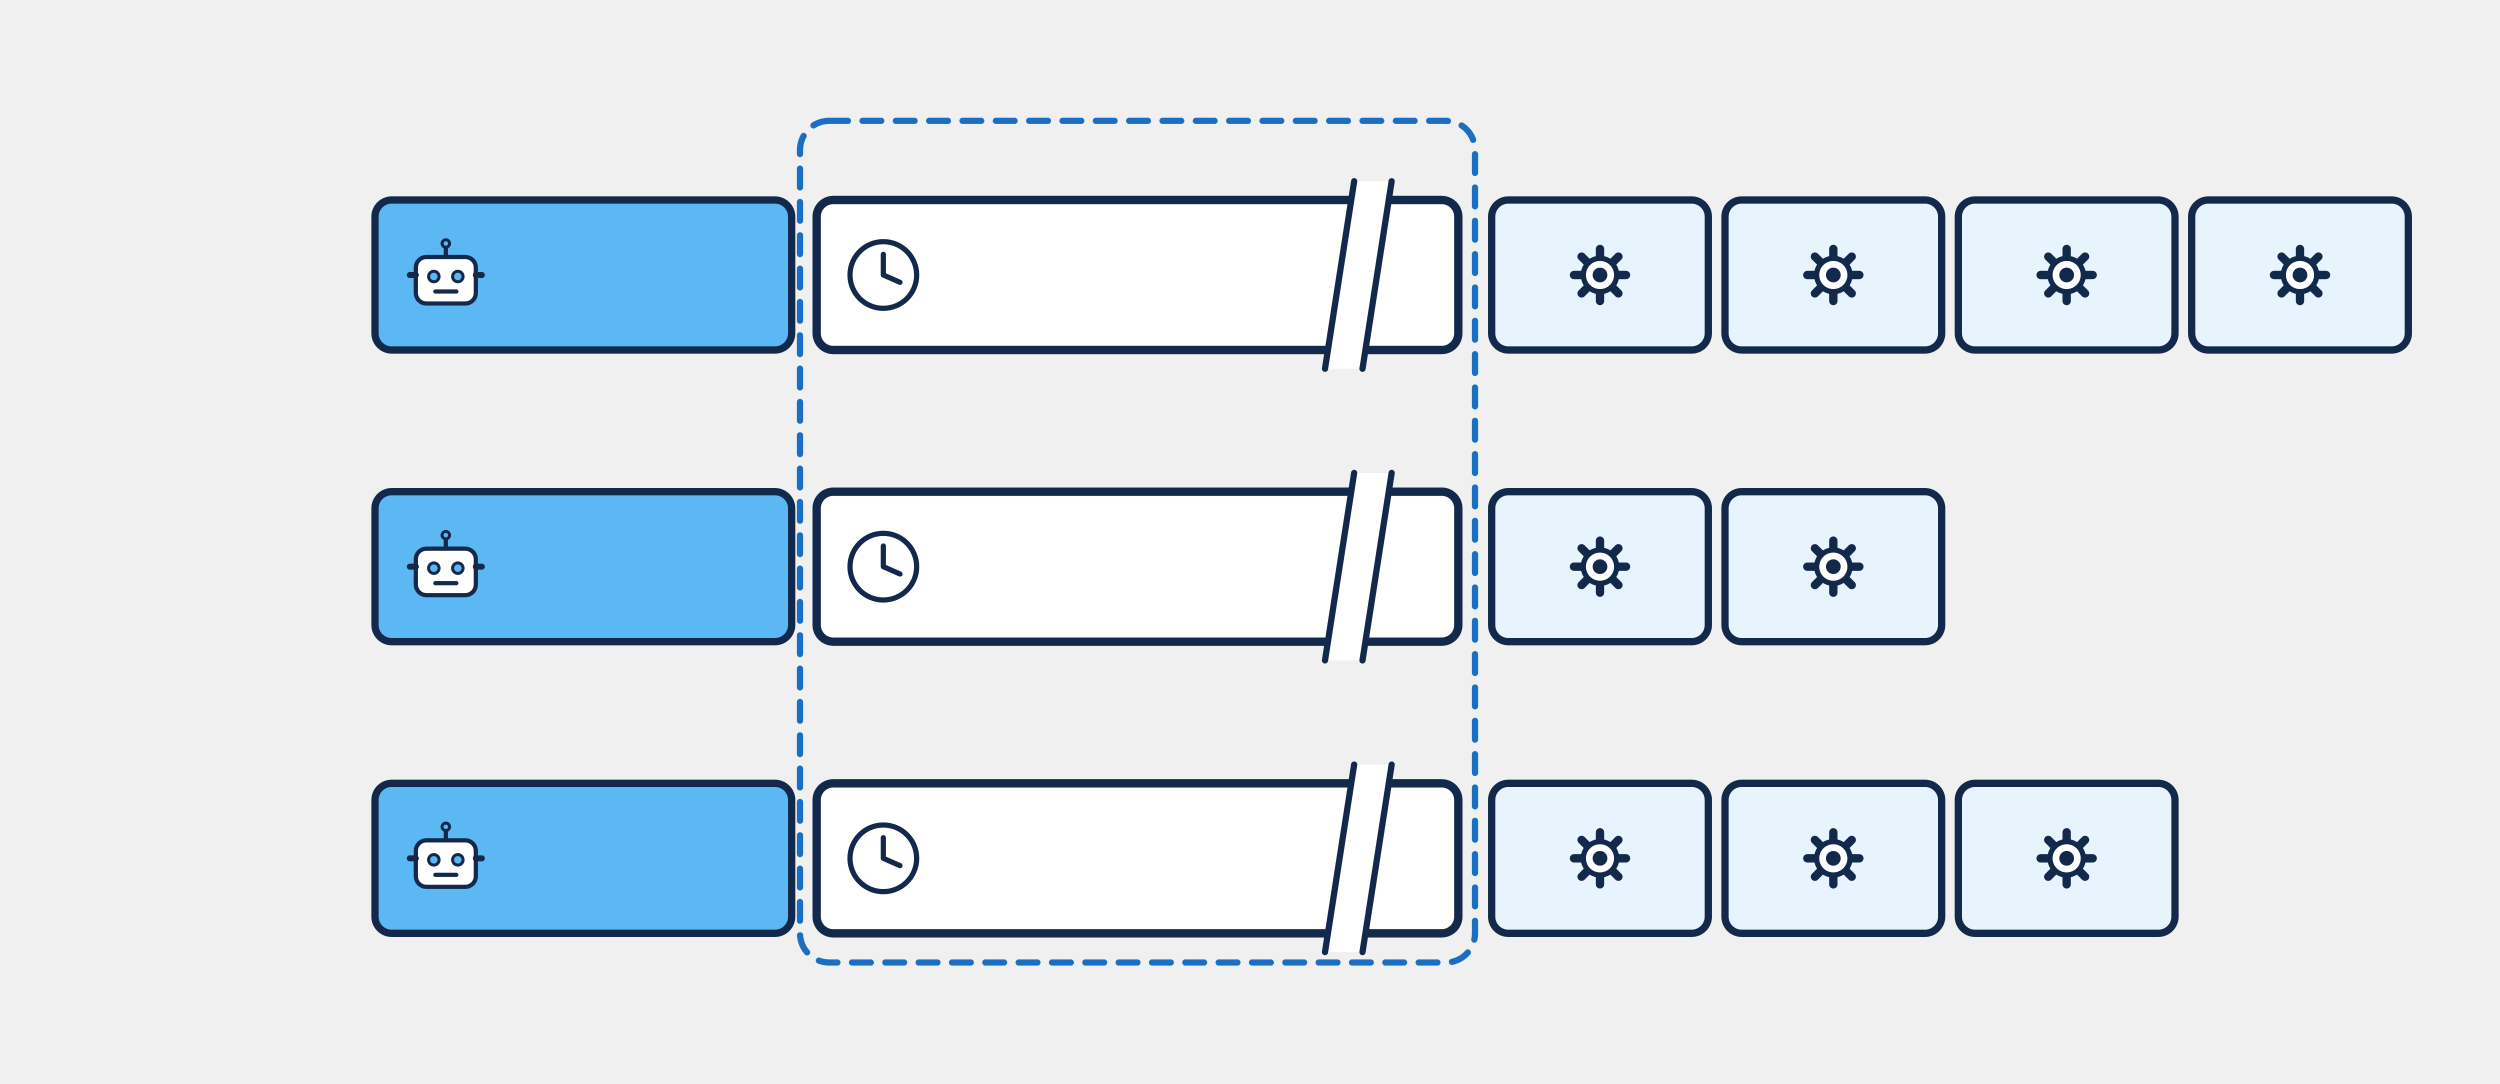
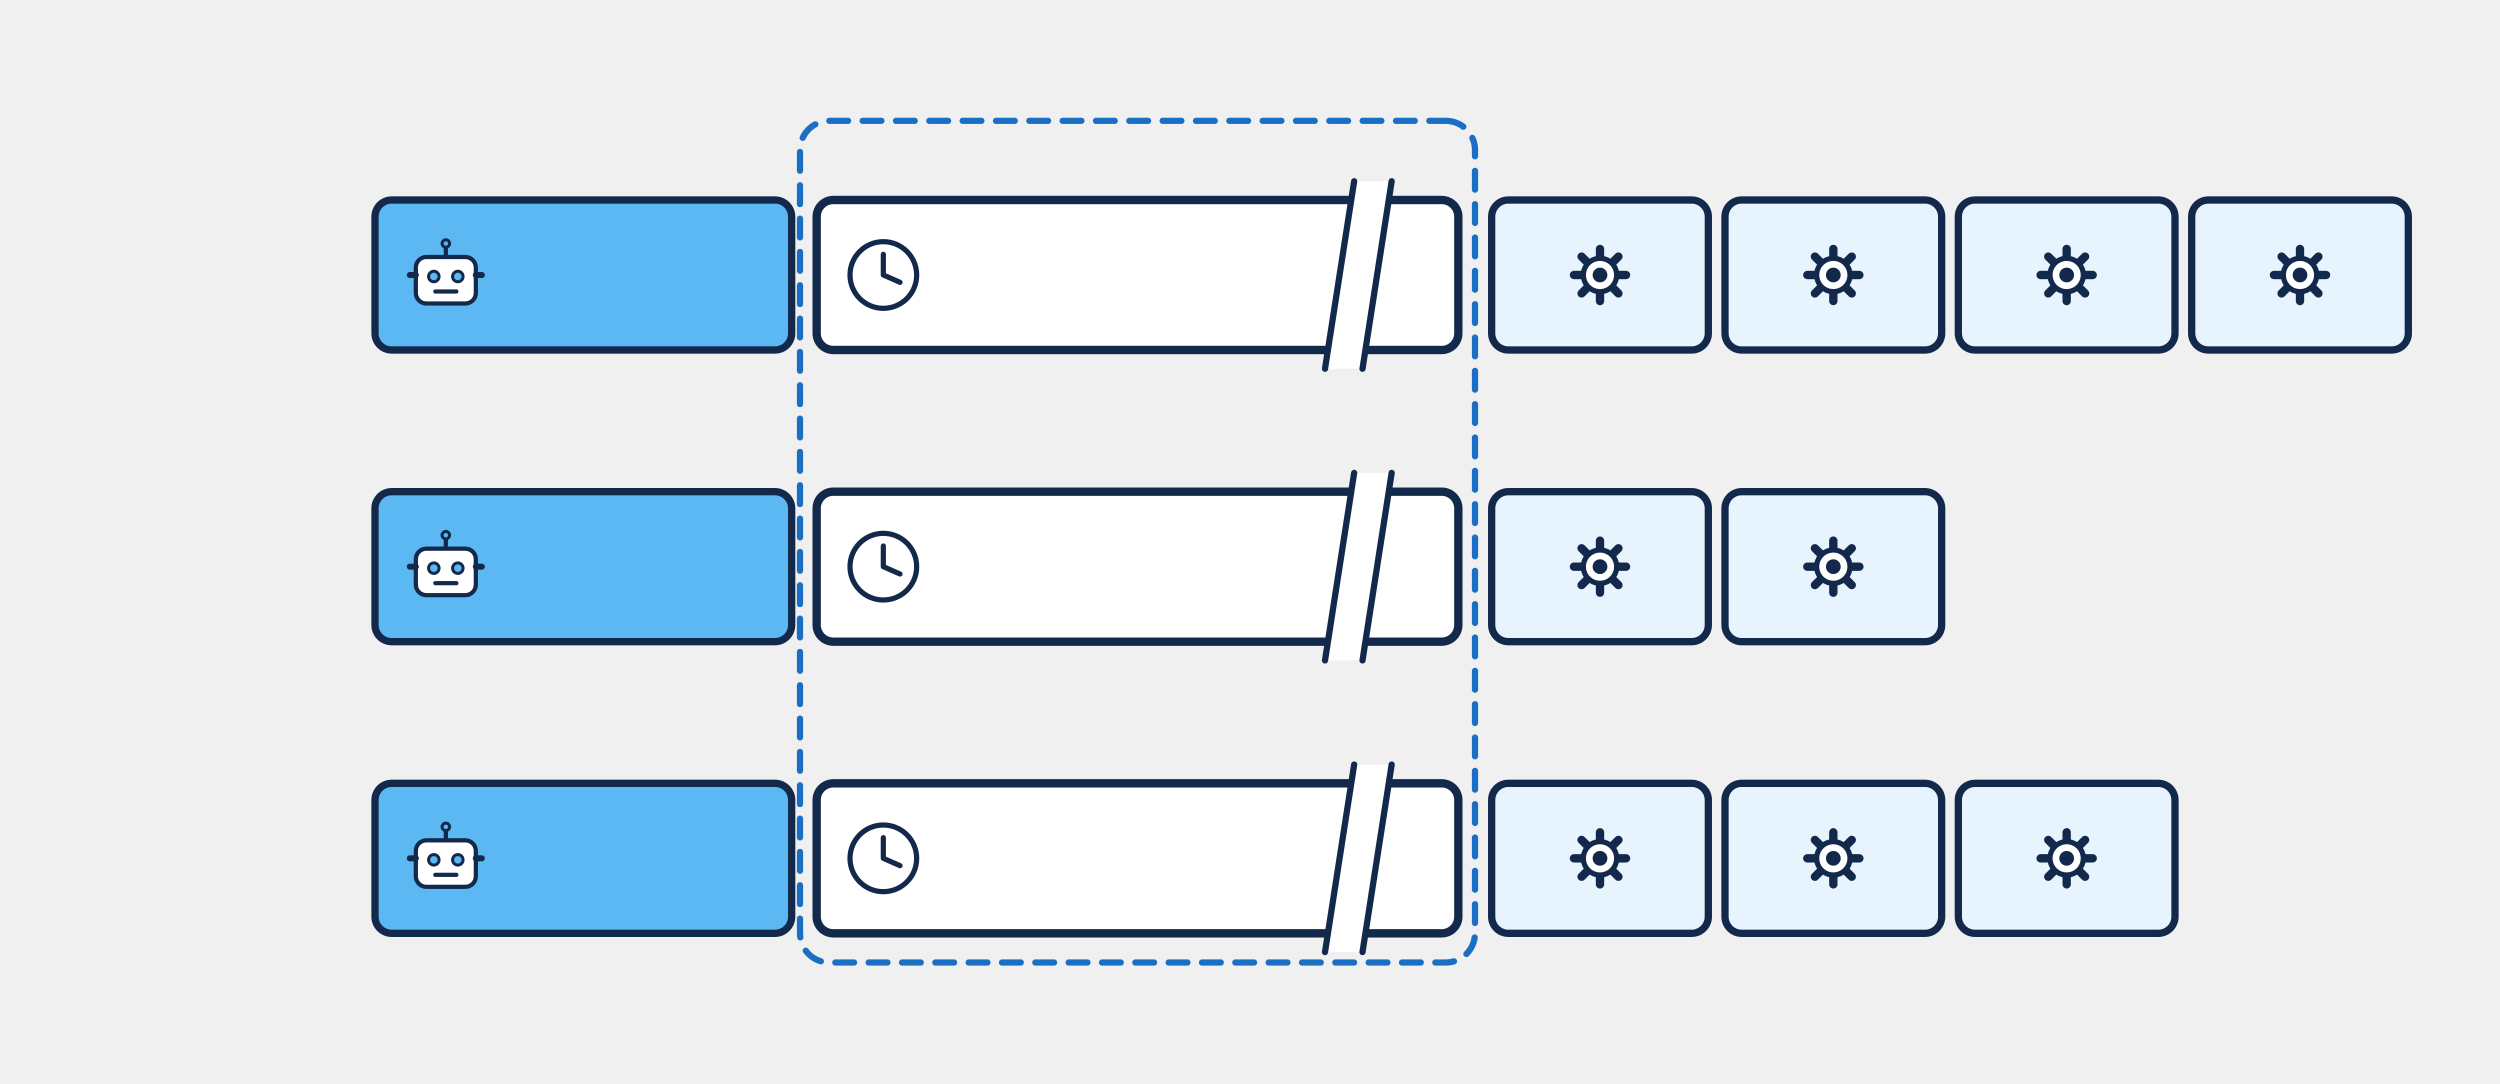
<svg xmlns="http://www.w3.org/2000/svg" viewBox="0 0 1200 520" width="1200" height="520">
-   <rect x="384" y="58" width="324" height="404" rx="14" ry="14" fill="none" stroke="#1A6FC4" stroke-width="3" stroke-dasharray="9 7" stroke-linecap="round" stroke-linejoin="round" />
+   <path d="M 694.000,58.000 L 694.999,58.049 L 695.992,58.159 L 696.976,58.330 L 697.946,58.573 L 698.891,58.899 L 699.814,59.281 L 700.712,59.720 L 701.569,60.234 L 702.386,60.810 M 706.726,66.202 L 707.107,67.126 L 707.431,68.071 L 707.674,69.041 L 707.843,70.026 L 707.952,71.019 L 708.000,72.018 L 708.000,73.018 L 708.000,74.018 L 708.000,75.018 M 708.000,82.018 L 708.000,83.018 L 708.000,84.018 L 708.000,85.018 L 708.000,86.018 L 708.000,87.018 L 708.000,88.018 L 708.000,89.018 L 708.000,90.018 L 708.000,91.018 M 708.000,98.018 L 708.000,99.018 L 708.000,100.018 L 708.000,101.018 L 708.000,102.018 L 708.000,103.018 L 708.000,104.018 L 708.000,105.018 L 708.000,106.018 L 708.000,107.018 M 708.000,114.018 L 708.000,115.018 L 708.000,116.018 L 708.000,117.018 L 708.000,118.018 L 708.000,119.018 L 708.000,120.018 L 708.000,121.018 L 708.000,122.018 L 708.000,123.018 M 708.000,130.018 L 708.000,131.018 L 708.000,132.018 L 708.000,133.018 L 708.000,134.018 L 708.000,135.018 L 708.000,136.018 L 708.000,137.018 L 708.000,138.018 L 708.000,139.018 M 708.000,146.018 L 708.000,147.018 L 708.000,148.018 L 708.000,149.018 L 708.000,150.018 L 708.000,151.018 L 708.000,152.018 L 708.000,153.018 L 708.000,154.018 L 708.000,155.018 M 708.000,162.018 L 708.000,163.018 L 708.000,164.018 L 708.000,165.018 L 708.000,166.018 L 708.000,167.018 L 708.000,168.018 L 708.000,169.018 L 708.000,170.018 L 708.000,171.018 M 708.000,178.018 L 708.000,179.018 L 708.000,180.018 L 708.000,181.018 L 708.000,182.018 L 708.000,183.018 L 708.000,184.018 L 708.000,185.018 L 708.000,186.018 L 708.000,187.018 M 708.000,194.018 L 708.000,195.018 L 708.000,196.018 L 708.000,197.018 L 708.000,198.018 L 708.000,199.018 L 708.000,200.018 L 708.000,201.018 L 708.000,202.018 L 708.000,203.018 M 708.000,210.018 L 708.000,211.018 L 708.000,212.018 L 708.000,213.018 L 708.000,214.018 L 708.000,215.018 L 708.000,216.018 L 708.000,217.018 L 708.000,218.018 L 708.000,219.018 M 708.000,226.018 L 708.000,227.018 L 708.000,228.018 L 708.000,229.018 L 708.000,230.018 L 708.000,231.018 L 708.000,232.018 L 708.000,233.018 L 708.000,234.018 L 708.000,235.018 M 708.000,242.018 L 708.000,243.018 L 708.000,244.018 L 708.000,245.018 L 708.000,246.018 L 708.000,247.018 L 708.000,248.018 L 708.000,249.018 L 708.000,250.018 L 708.000,251.018 M 708.000,258.018 L 708.000,259.018 L 708.000,260.018 L 708.000,261.018 L 708.000,262.018 L 708.000,263.018 L 708.000,264.018 L 708.000,265.018 L 708.000,266.018 L 708.000,267.018 M 708.000,274.018 L 708.000,275.018 L 708.000,276.018 L 708.000,277.018 L 708.000,278.018 L 708.000,279.018 L 708.000,280.018 L 708.000,281.018 L 708.000,282.018 L 708.000,283.018 M 708.000,290.018 L 708.000,291.018 L 708.000,292.018 L 708.000,293.018 L 708.000,294.018 L 708.000,295.018 L 708.000,296.018 L 708.000,297.018 L 708.000,298.018 L 708.000,299.018 M 708.000,306.018 L 708.000,307.018 L 708.000,308.018 L 708.000,309.018 L 708.000,310.018 L 708.000,311.018 L 708.000,312.018 L 708.000,313.018 L 708.000,314.018 L 708.000,315.018 M 708.000,322.018 L 708.000,323.018 L 708.000,324.018 L 708.000,325.018 L 708.000,326.018 L 708.000,327.018 L 708.000,328.018 L 708.000,329.018 L 708.000,330.018 L 708.000,331.018 M 708.000,338.018 L 708.000,339.018 L 708.000,340.018 L 708.000,341.018 L 708.000,342.018 L 708.000,343.018 L 708.000,344.018 L 708.000,345.018 L 708.000,346.018 L 708.000,347.018 M 708.000,354.018 L 708.000,355.018 L 708.000,356.018 L 708.000,357.018 L 708.000,358.018 L 708.000,359.018 L 708.000,360.018 L 708.000,361.018 L 708.000,362.018 L 708.000,363.018 M 708.000,370.018 L 708.000,371.018 L 708.000,372.018 L 708.000,373.018 L 708.000,374.018 L 708.000,375.018 L 708.000,376.018 L 708.000,377.018 L 708.000,378.018 L 708.000,379.018 M 708.000,386.018 L 708.000,387.018 L 708.000,388.018 L 708.000,389.018 L 708.000,390.018 L 708.000,391.018 L 708.000,392.018 L 708.000,393.018 L 708.000,394.018 L 708.000,395.018 M 708.000,402.018 L 708.000,403.018 L 708.000,404.018 L 708.000,405.018 L 708.000,406.018 L 708.000,407.018 L 708.000,408.018 L 708.000,409.018 L 708.000,410.018 L 708.000,411.018 M 708.000,418.018 L 708.000,419.018 L 708.000,420.018 L 708.000,421.018 L 708.000,422.018 L 708.000,423.018 L 708.000,424.018 L 708.000,425.018 L 708.000,426.018 L 708.000,427.018 M 708.000,434.018 L 708.000,435.018 L 708.000,436.018 L 708.000,437.018 L 708.000,438.018 L 708.000,439.018 L 708.000,440.018 L 708.000,441.018 L 708.000,442.018 L 708.000,443.018 M 707.838,450.009 L 707.665,450.993 L 707.422,451.963 L 707.095,452.908 L 706.711,453.830 L 706.271,454.727 L 705.757,455.584 L 705.179,456.400 L 704.553,457.178 L 703.880,457.917 M 697.912,461.435 L 696.942,461.678 L 695.957,461.846 L 694.963,461.953 L 693.965,462.000 L 692.965,462.000 L 691.965,462.000 L 690.965,462.000 L 689.965,462.000 L 688.965,462.000 M 681.965,462.000 L 680.965,462.000 L 679.965,462.000 L 678.965,462.000 L 677.965,462.000 L 676.965,462.000 L 675.965,462.000 L 674.965,462.000 L 673.965,462.000 L 672.965,462.000 M 665.965,462.000 L 664.965,462.000 L 663.965,462.000 L 662.965,462.000 L 661.965,462.000 L 660.965,462.000 L 659.965,462.000 L 658.965,462.000 L 657.965,462.000 L 656.965,462.000 M 649.965,462.000 L 648.965,462.000 L 647.965,462.000 L 646.965,462.000 L 645.965,462.000 L 644.965,462.000 L 643.965,462.000 L 642.965,462.000 L 641.965,462.000 L 640.965,462.000 M 633.965,462.000 L 632.965,462.000 L 631.965,462.000 L 630.965,462.000 L 629.965,462.000 L 628.965,462.000 L 627.965,462.000 L 626.965,462.000 L 625.965,462.000 L 624.965,462.000 M 617.965,462.000 L 616.965,462.000 L 615.965,462.000 L 614.965,462.000 L 613.965,462.000 L 612.965,462.000 L 611.965,462.000 L 610.965,462.000 L 609.965,462.000 L 608.965,462.000 M 601.965,462.000 L 600.965,462.000 L 599.965,462.000 L 598.965,462.000 L 597.965,462.000 L 596.965,462.000 L 595.965,462.000 L 594.965,462.000 L 593.965,462.000 L 592.965,462.000 M 585.965,462.000 L 584.965,462.000 L 583.965,462.000 L 582.965,462.000 L 581.965,462.000 L 580.965,462.000 L 579.965,462.000 L 578.965,462.000 L 577.965,462.000 L 576.965,462.000 M 569.965,462.000 L 568.965,462.000 L 567.965,462.000 L 566.965,462.000 L 565.965,462.000 L 564.965,462.000 L 563.965,462.000 L 562.965,462.000 L 561.965,462.000 L 560.965,462.000 M 553.965,462.000 L 552.965,462.000 L 551.965,462.000 L 550.965,462.000 L 549.965,462.000 L 548.965,462.000 L 547.965,462.000 L 546.965,462.000 L 545.965,462.000 L 544.965,462.000 M 537.965,462.000 L 536.965,462.000 L 535.965,462.000 L 534.965,462.000 L 533.965,462.000 L 532.965,462.000 L 531.965,462.000 L 530.965,462.000 L 529.965,462.000 L 528.965,462.000 M 521.965,462.000 L 520.965,462.000 L 519.965,462.000 L 518.965,462.000 L 517.965,462.000 L 516.965,462.000 L 515.965,462.000 L 514.965,462.000 L 513.965,462.000 L 512.965,462.000 M 505.965,462.000 L 504.965,462.000 L 503.965,462.000 L 502.965,462.000 L 501.965,462.000 L 500.965,462.000 L 499.965,462.000 L 498.965,462.000 L 497.965,462.000 L 496.965,462.000 M 489.965,462.000 L 488.965,462.000 L 487.965,462.000 L 486.965,462.000 L 485.965,462.000 L 484.965,462.000 L 483.965,462.000 L 482.965,462.000 L 481.965,462.000 L 480.965,462.000 M 473.965,462.000 L 472.965,462.000 L 471.965,462.000 L 470.965,462.000 L 469.965,462.000 L 468.965,462.000 L 467.965,462.000 L 466.965,462.000 L 465.965,462.000 L 464.965,462.000 M 457.965,462.000 L 456.965,462.000 L 455.965,462.000 L 454.965,462.000 L 453.965,462.000 L 452.965,462.000 L 451.965,462.000 L 450.965,462.000 L 449.965,462.000 L 448.965,462.000 M 441.965,462.000 L 440.965,462.000 L 439.965,462.000 L 438.965,462.000 L 437.965,462.000 L 436.965,462.000 L 435.965,462.000 L 434.965,462.000 L 433.965,462.000 L 432.965,462.000 M 425.965,462.000 L 424.965,462.000 L 423.965,462.000 L 422.965,462.000 L 421.965,462.000 L 420.965,462.000 L 419.965,462.000 L 418.965,462.000 L 417.965,462.000 L 416.965,462.000 M 409.965,462.000 L 408.965,462.000 L 407.965,462.000 L 406.965,462.000 L 405.965,462.000 L 404.965,462.000 L 403.965,462.000 L 402.965,462.000 L 401.965,462.000 L 400.965,462.000 M 394.020,461.418 L 393.076,461.089 L 392.154,460.704 L 391.258,460.262 L 390.400,459.748 L 389.586,459.169 L 388.809,458.541 L 388.071,457.867 L 387.399,457.126 L 386.779,456.343 M 384.151,449.939 L 384.046,448.946 L 384.000,447.947 L 384.000,446.947 L 384.000,445.947 L 384.000,444.947 L 384.000,443.947 L 384.000,442.947 L 384.000,441.947 L 384.000,440.947 M 384.000,433.947 L 384.000,432.947 L 384.000,431.947 L 384.000,430.947 L 384.000,429.947 L 384.000,428.947 L 384.000,427.947 L 384.000,426.947 L 384.000,425.947 L 384.000,424.947 M 384.000,417.947 L 384.000,416.947 L 384.000,415.947 L 384.000,414.947 L 384.000,413.947 L 384.000,412.947 L 384.000,411.947 L 384.000,410.947 L 384.000,409.947 L 384.000,408.947 M 384.000,401.947 L 384.000,400.947 L 384.000,399.947 L 384.000,398.947 L 384.000,397.947 L 384.000,396.947 L 384.000,395.947 L 384.000,394.947 L 384.000,393.947 L 384.000,392.947 M 384.000,385.947 L 384.000,384.947 L 384.000,383.947 L 384.000,382.947 L 384.000,381.947 L 384.000,380.947 L 384.000,379.947 L 384.000,378.947 L 384.000,377.947 L 384.000,376.947 M 384.000,369.947 L 384.000,368.947 L 384.000,367.947 L 384.000,366.947 L 384.000,365.947 L 384.000,364.947 L 384.000,363.947 L 384.000,362.947 L 384.000,361.947 L 384.000,360.947 M 384.000,353.947 L 384.000,352.947 L 384.000,351.947 L 384.000,350.947 L 384.000,349.947 L 384.000,348.947 L 384.000,347.947 L 384.000,346.947 L 384.000,345.947 L 384.000,344.947 M 384.000,337.947 L 384.000,336.947 L 384.000,335.947 L 384.000,334.947 L 384.000,333.947 L 384.000,332.947 L 384.000,331.947 L 384.000,330.947 L 384.000,329.947 L 384.000,328.947 M 384.000,321.947 L 384.000,320.947 L 384.000,319.947 L 384.000,318.947 L 384.000,317.947 L 384.000,316.947 L 384.000,315.947 L 384.000,314.947 L 384.000,313.947 L 384.000,312.947 M 384.000,305.947 L 384.000,304.947 L 384.000,303.947 L 384.000,302.947 L 384.000,301.947 L 384.000,300.947 L 384.000,299.947 L 384.000,298.947 L 384.000,297.947 L 384.000,296.947 M 384.000,289.947 L 384.000,288.947 L 384.000,287.947 L 384.000,286.947 L 384.000,285.947 L 384.000,284.947 L 384.000,283.947 L 384.000,282.947 L 384.000,281.947 L 384.000,280.947 M 384.000,273.947 L 384.000,272.947 L 384.000,271.947 L 384.000,270.947 L 384.000,269.947 L 384.000,268.947 L 384.000,267.947 L 384.000,266.947 L 384.000,265.947 L 384.000,264.947 M 384.000,257.947 L 384.000,256.947 L 384.000,255.947 L 384.000,254.947 L 384.000,253.947 L 384.000,252.947 L 384.000,251.947 L 384.000,250.947 L 384.000,249.947 L 384.000,248.947 M 384.000,241.947 L 384.000,240.947 L 384.000,239.947 L 384.000,238.947 L 384.000,237.947 L 384.000,236.947 L 384.000,235.947 L 384.000,234.947 L 384.000,233.947 L 384.000,232.947 M 384.000,225.947 L 384.000,224.947 L 384.000,223.947 L 384.000,222.947 L 384.000,221.947 L 384.000,220.947 L 384.000,219.947 L 384.000,218.947 L 384.000,217.947 L 384.000,216.947 M 384.000,209.947 L 384.000,208.947 L 384.000,207.947 L 384.000,206.947 L 384.000,205.947 L 384.000,204.947 L 384.000,203.947 L 384.000,202.947 L 384.000,201.947 L 384.000,200.947 M 384.000,193.947 L 384.000,192.947 L 384.000,191.947 L 384.000,190.947 L 384.000,189.947 L 384.000,188.947 L 384.000,187.947 L 384.000,186.947 L 384.000,185.947 L 384.000,184.947 M 384.000,177.947 L 384.000,176.947 L 384.000,175.947 L 384.000,174.947 L 384.000,173.947 L 384.000,172.947 L 384.000,171.947 L 384.000,170.947 L 384.000,169.947 L 384.000,168.947 M 384.000,161.947 L 384.000,160.947 L 384.000,159.947 L 384.000,158.947 L 384.000,157.947 L 384.000,156.947 L 384.000,155.947 L 384.000,154.947 L 384.000,153.947 L 384.000,152.947 M 384.000,145.947 L 384.000,144.947 L 384.000,143.947 L 384.000,142.947 L 384.000,141.947 L 384.000,140.947 L 384.000,139.947 L 384.000,138.947 L 384.000,137.947 L 384.000,136.947 M 384.000,129.947 L 384.000,128.947 L 384.000,127.947 L 384.000,126.947 L 384.000,125.947 L 384.000,124.947 L 384.000,123.947 L 384.000,122.947 L 384.000,121.947 L 384.000,120.947 M 384.000,113.947 L 384.000,112.947 L 384.000,111.947 L 384.000,110.947 L 384.000,109.947 L 384.000,108.947 L 384.000,107.947 L 384.000,106.947 L 384.000,105.947 L 384.000,104.947 M 384.000,97.947 L 384.000,96.947 L 384.000,95.947 L 384.000,94.947 L 384.000,93.947 L 384.000,92.947 L 384.000,91.947 L 384.000,90.947 L 384.000,89.947 L 384.000,88.947 M 384.000,81.947 L 384.000,80.947 L 384.000,79.947 L 384.000,78.947 L 384.000,77.947 L 384.000,76.947 L 384.000,75.947 L 384.000,74.947 L 384.000,73.947 L 384.000,72.947 M 385.304,66.138 L 385.747,65.243 L 386.262,64.385 L 386.842,63.572 L 387.471,62.796 L 388.146,62.059 L 388.887,61.387 L 389.671,60.768 L 390.491,60.198 L 391.349,59.684 M 398.071,58.000 L 399.071,58.000 L 400.071,58.000 L 401.071,58.000 L 402.071,58.000 L 403.071,58.000 L 404.071,58.000 L 405.071,58.000 L 406.071,58.000 L 407.071,58.000 M 414.071,58.000 L 415.071,58.000 L 416.071,58.000 L 417.071,58.000 L 418.071,58.000 L 419.071,58.000 L 420.071,58.000 L 421.071,58.000 L 422.071,58.000 L 423.071,58.000 M 430.071,58.000 L 431.071,58.000 L 432.071,58.000 L 433.071,58.000 L 434.071,58.000 L 435.071,58.000 L 436.071,58.000 L 437.071,58.000 L 438.071,58.000 L 439.071,58.000 M 446.071,58.000 L 447.071,58.000 L 448.071,58.000 L 449.071,58.000 L 450.071,58.000 L 451.071,58.000 L 452.071,58.000 L 453.071,58.000 L 454.071,58.000 L 455.071,58.000 M 462.071,58.000 L 463.071,58.000 L 464.071,58.000 L 465.071,58.000 L 466.071,58.000 L 467.071,58.000 L 468.071,58.000 L 469.071,58.000 L 470.071,58.000 L 471.071,58.000 M 478.071,58.000 L 479.071,58.000 L 480.071,58.000 L 481.071,58.000 L 482.071,58.000 L 483.071,58.000 L 484.071,58.000 L 485.071,58.000 L 486.071,58.000 L 487.071,58.000 M 494.071,58.000 L 495.071,58.000 L 496.071,58.000 L 497.071,58.000 L 498.071,58.000 L 499.071,58.000 L 500.071,58.000 L 501.071,58.000 L 502.071,58.000 L 503.071,58.000 M 510.071,58.000 L 511.071,58.000 L 512.071,58.000 L 513.071,58.000 L 514.071,58.000 L 515.071,58.000 L 516.071,58.000 L 517.071,58.000 L 518.071,58.000 L 519.071,58.000 M 526.071,58.000 L 527.071,58.000 L 528.071,58.000 L 529.071,58.000 L 530.071,58.000 L 531.071,58.000 L 532.071,58.000 L 533.071,58.000 L 534.071,58.000 L 535.071,58.000 M 542.071,58.000 L 543.071,58.000 L 544.071,58.000 L 545.071,58.000 L 546.071,58.000 L 547.071,58.000 L 548.071,58.000 L 549.071,58.000 L 550.071,58.000 L 551.071,58.000 M 558.071,58.000 L 559.071,58.000 L 560.071,58.000 L 561.071,58.000 L 562.071,58.000 L 563.071,58.000 L 564.071,58.000 L 565.071,58.000 L 566.071,58.000 L 567.071,58.000 M 574.071,58.000 L 575.071,58.000 L 576.071,58.000 L 577.071,58.000 L 578.071,58.000 L 579.071,58.000 L 580.071,58.000 L 581.071,58.000 L 582.071,58.000 L 583.071,58.000 M 590.071,58.000 L 591.071,58.000 L 592.071,58.000 L 593.071,58.000 L 594.071,58.000 L 595.071,58.000 L 596.071,58.000 L 597.071,58.000 L 598.071,58.000 L 599.071,58.000 M 606.071,58.000 L 607.071,58.000 L 608.071,58.000 L 609.071,58.000 L 610.071,58.000 L 611.071,58.000 L 612.071,58.000 L 613.071,58.000 L 614.071,58.000 L 615.071,58.000 M 622.071,58.000 L 623.071,58.000 L 624.071,58.000 L 625.071,58.000 L 626.071,58.000 L 627.071,58.000 L 628.071,58.000 L 629.071,58.000 L 630.071,58.000 L 631.071,58.000 M 638.071,58.000 L 639.071,58.000 L 640.071,58.000 L 641.071,58.000 L 642.071,58.000 L 643.071,58.000 L 644.071,58.000 L 645.071,58.000 L 646.071,58.000 L 647.071,58.000 M 654.071,58.000 L 655.071,58.000 L 656.071,58.000 L 657.071,58.000 L 658.071,58.000 L 659.071,58.000 L 660.071,58.000 L 661.071,58.000 L 662.071,58.000 L 663.071,58.000 M 670.071,58.000 L 671.071,58.000 L 672.071,58.000 L 673.071,58.000 L 674.071,58.000 L 675.071,58.000 L 676.071,58.000 L 677.071,58.000 L 678.071,58.000 L 679.071,58.000 M 686.071,58.000 L 687.062,58.000 L 688.053,58.000 L 689.044,58.000 L 690.035,58.000 L 691.027,58.000 L 692.018,58.000 L 693.009,58.000 L 694.000,58.000" fill="none" stroke="#1A6FC4" stroke-width="3" stroke-linecap="round" stroke-linejoin="round" />
  <rect x="180" y="96.0" width="200" height="72" rx="8" ry="8" fill="#5CB8F2" stroke="#13294B" stroke-width="3.5" stroke-linecap="round" stroke-linejoin="round" />
  <g transform="translate(214 132) scale(0.36)">
    <line x1="0" y1="-38" x2="0" y2="-24" stroke="#13294B" stroke-width="5.65" fill="none" stroke-linecap="round" stroke-linejoin="round" />
    <circle cx="0" cy="-42" r="5" fill="#5CB8F2" stroke="#13294B" stroke-width="4.04" stroke-linecap="round" stroke-linejoin="round" />
    <rect x="-40" y="-24" width="80" height="62" rx="14" ry="14" fill="#FFFFFF" stroke="#13294B" stroke-width="5.65" stroke-linecap="round" stroke-linejoin="round" />
    <circle cx="-16" cy="2" r="7" fill="#5CB8F2" stroke="#13294B" stroke-width="4.04" stroke-linecap="round" stroke-linejoin="round" />
    <circle cx="16" cy="2" r="7" fill="#5CB8F2" stroke="#13294B" stroke-width="4.04" stroke-linecap="round" stroke-linejoin="round" />
    <line x1="-14" y1="22" x2="14" y2="22" stroke="#13294B" stroke-width="5.65" fill="none" stroke-linecap="round" stroke-linejoin="round" />
    <line x1="-48" y1="0" x2="-40" y2="0" stroke="#13294B" stroke-width="8.07" fill="none" stroke-linecap="round" stroke-linejoin="round" />
    <line x1="40" y1="0" x2="48" y2="0" stroke="#13294B" stroke-width="8.07" fill="none" stroke-linecap="round" stroke-linejoin="round" />
  </g>
  <rect x="392" y="96.0" width="308" height="72" rx="8" ry="8" fill="#FFFFFF" stroke="#13294B" stroke-width="4" stroke-linecap="round" stroke-linejoin="round" />
  <circle cx="424" cy="132" r="16" fill="#FFFFFF" stroke="#13294B" stroke-width="2.5" stroke-linecap="round" stroke-linejoin="round" />
  <path d="M 424,122.08 L 424,132 L 432.0,135.52" stroke="#13294B" stroke-width="2.5" fill="none" stroke-linecap="round" stroke-linejoin="round" />
  <polygon points="650.0,87.0 668.0,87.0 654.0,177.0 636.0,177.0" fill="#FFFFFF" stroke="none" stroke-width="0" stroke-linecap="round" stroke-linejoin="round" />
  <line x1="650" y1="87.0" x2="636" y2="177.0" stroke="#13294B" stroke-width="3" fill="none" stroke-linecap="round" stroke-linejoin="round" />
  <line x1="668" y1="87.0" x2="654" y2="177.0" stroke="#13294B" stroke-width="3" fill="none" stroke-linecap="round" stroke-linejoin="round" />
  <rect x="716" y="96.0" width="104" height="72" rx="8" ry="8" fill="#E7F3FD" stroke="#13294B" stroke-width="3.5" stroke-linecap="round" stroke-linejoin="round" />
  <line x1="776.0" y1="132.0" x2="780.5" y2="132.0" stroke="#13294B" stroke-width="4.0" fill="none" stroke-linecap="round" stroke-linejoin="round" />
  <line x1="773.657" y1="137.657" x2="776.839" y2="140.839" stroke="#13294B" stroke-width="4.0" fill="none" stroke-linecap="round" stroke-linejoin="round" />
  <line x1="768.0" y1="140.0" x2="768.0" y2="144.5" stroke="#13294B" stroke-width="4.0" fill="none" stroke-linecap="round" stroke-linejoin="round" />
  <line x1="762.343" y1="137.657" x2="759.161" y2="140.839" stroke="#13294B" stroke-width="4.0" fill="none" stroke-linecap="round" stroke-linejoin="round" />
  <line x1="760.0" y1="132.0" x2="755.5" y2="132.0" stroke="#13294B" stroke-width="4.0" fill="none" stroke-linecap="round" stroke-linejoin="round" />
  <line x1="762.343" y1="126.343" x2="759.161" y2="123.161" stroke="#13294B" stroke-width="4.0" fill="none" stroke-linecap="round" stroke-linejoin="round" />
  <line x1="768.0" y1="124.0" x2="768.0" y2="119.5" stroke="#13294B" stroke-width="4.0" fill="none" stroke-linecap="round" stroke-linejoin="round" />
  <line x1="773.657" y1="126.343" x2="776.839" y2="123.161" stroke="#13294B" stroke-width="4.0" fill="none" stroke-linecap="round" stroke-linejoin="round" />
  <circle cx="768.0" cy="132.0" r="8.0" fill="#FFFFFF" stroke="#13294B" stroke-width="2.5" stroke-linecap="round" stroke-linejoin="round" />
  <circle cx="768.0" cy="132.0" r="3.04" fill="#13294B" stroke="#13294B" stroke-width="1" stroke-linecap="round" stroke-linejoin="round" />
  <rect x="828" y="96.0" width="104" height="72" rx="8" ry="8" fill="#E7F3FD" stroke="#13294B" stroke-width="3.5" stroke-linecap="round" stroke-linejoin="round" />
  <line x1="888.0" y1="132.0" x2="892.5" y2="132.0" stroke="#13294B" stroke-width="4.0" fill="none" stroke-linecap="round" stroke-linejoin="round" />
  <line x1="885.657" y1="137.657" x2="888.839" y2="140.839" stroke="#13294B" stroke-width="4.0" fill="none" stroke-linecap="round" stroke-linejoin="round" />
  <line x1="880.0" y1="140.0" x2="880.0" y2="144.5" stroke="#13294B" stroke-width="4.0" fill="none" stroke-linecap="round" stroke-linejoin="round" />
  <line x1="874.343" y1="137.657" x2="871.161" y2="140.839" stroke="#13294B" stroke-width="4.0" fill="none" stroke-linecap="round" stroke-linejoin="round" />
  <line x1="872.0" y1="132.0" x2="867.5" y2="132.0" stroke="#13294B" stroke-width="4.0" fill="none" stroke-linecap="round" stroke-linejoin="round" />
  <line x1="874.343" y1="126.343" x2="871.161" y2="123.161" stroke="#13294B" stroke-width="4.0" fill="none" stroke-linecap="round" stroke-linejoin="round" />
  <line x1="880.0" y1="124.0" x2="880.0" y2="119.5" stroke="#13294B" stroke-width="4.0" fill="none" stroke-linecap="round" stroke-linejoin="round" />
  <line x1="885.657" y1="126.343" x2="888.839" y2="123.161" stroke="#13294B" stroke-width="4.0" fill="none" stroke-linecap="round" stroke-linejoin="round" />
  <circle cx="880.0" cy="132.0" r="8.0" fill="#FFFFFF" stroke="#13294B" stroke-width="2.5" stroke-linecap="round" stroke-linejoin="round" />
  <circle cx="880.0" cy="132.0" r="3.04" fill="#13294B" stroke="#13294B" stroke-width="1" stroke-linecap="round" stroke-linejoin="round" />
  <rect x="940" y="96.0" width="104" height="72" rx="8" ry="8" fill="#E7F3FD" stroke="#13294B" stroke-width="3.5" stroke-linecap="round" stroke-linejoin="round" />
  <line x1="1000.0" y1="132.0" x2="1004.5" y2="132.0" stroke="#13294B" stroke-width="4.0" fill="none" stroke-linecap="round" stroke-linejoin="round" />
  <line x1="997.657" y1="137.657" x2="1000.839" y2="140.839" stroke="#13294B" stroke-width="4.0" fill="none" stroke-linecap="round" stroke-linejoin="round" />
  <line x1="992.0" y1="140.0" x2="992.0" y2="144.5" stroke="#13294B" stroke-width="4.0" fill="none" stroke-linecap="round" stroke-linejoin="round" />
  <line x1="986.343" y1="137.657" x2="983.161" y2="140.839" stroke="#13294B" stroke-width="4.0" fill="none" stroke-linecap="round" stroke-linejoin="round" />
  <line x1="984.0" y1="132.0" x2="979.5" y2="132.0" stroke="#13294B" stroke-width="4.0" fill="none" stroke-linecap="round" stroke-linejoin="round" />
  <line x1="986.343" y1="126.343" x2="983.161" y2="123.161" stroke="#13294B" stroke-width="4.0" fill="none" stroke-linecap="round" stroke-linejoin="round" />
  <line x1="992.0" y1="124.0" x2="992.0" y2="119.5" stroke="#13294B" stroke-width="4.0" fill="none" stroke-linecap="round" stroke-linejoin="round" />
  <line x1="997.657" y1="126.343" x2="1000.839" y2="123.161" stroke="#13294B" stroke-width="4.0" fill="none" stroke-linecap="round" stroke-linejoin="round" />
  <circle cx="992.0" cy="132.0" r="8.0" fill="#FFFFFF" stroke="#13294B" stroke-width="2.5" stroke-linecap="round" stroke-linejoin="round" />
  <circle cx="992.0" cy="132.0" r="3.04" fill="#13294B" stroke="#13294B" stroke-width="1" stroke-linecap="round" stroke-linejoin="round" />
  <rect x="1052" y="96.0" width="104" height="72" rx="8" ry="8" fill="#E7F3FD" stroke="#13294B" stroke-width="3.5" stroke-linecap="round" stroke-linejoin="round" />
  <line x1="1112.0" y1="132.0" x2="1116.5" y2="132.0" stroke="#13294B" stroke-width="4.0" fill="none" stroke-linecap="round" stroke-linejoin="round" />
  <line x1="1109.657" y1="137.657" x2="1112.839" y2="140.839" stroke="#13294B" stroke-width="4.0" fill="none" stroke-linecap="round" stroke-linejoin="round" />
  <line x1="1104.0" y1="140.0" x2="1104.0" y2="144.5" stroke="#13294B" stroke-width="4.0" fill="none" stroke-linecap="round" stroke-linejoin="round" />
  <line x1="1098.343" y1="137.657" x2="1095.161" y2="140.839" stroke="#13294B" stroke-width="4.0" fill="none" stroke-linecap="round" stroke-linejoin="round" />
  <line x1="1096.0" y1="132.0" x2="1091.5" y2="132.0" stroke="#13294B" stroke-width="4.0" fill="none" stroke-linecap="round" stroke-linejoin="round" />
  <line x1="1098.343" y1="126.343" x2="1095.161" y2="123.161" stroke="#13294B" stroke-width="4.0" fill="none" stroke-linecap="round" stroke-linejoin="round" />
  <line x1="1104.0" y1="124.0" x2="1104.0" y2="119.5" stroke="#13294B" stroke-width="4.0" fill="none" stroke-linecap="round" stroke-linejoin="round" />
  <line x1="1109.657" y1="126.343" x2="1112.839" y2="123.161" stroke="#13294B" stroke-width="4.0" fill="none" stroke-linecap="round" stroke-linejoin="round" />
  <circle cx="1104.0" cy="132.0" r="8.0" fill="#FFFFFF" stroke="#13294B" stroke-width="2.5" stroke-linecap="round" stroke-linejoin="round" />
  <circle cx="1104.0" cy="132.0" r="3.04" fill="#13294B" stroke="#13294B" stroke-width="1" stroke-linecap="round" stroke-linejoin="round" />
  <rect x="180" y="236.0" width="200" height="72" rx="8" ry="8" fill="#5CB8F2" stroke="#13294B" stroke-width="3.5" stroke-linecap="round" stroke-linejoin="round" />
  <g transform="translate(214 272) scale(0.36)">
    <line x1="0" y1="-38" x2="0" y2="-24" stroke="#13294B" stroke-width="5.65" fill="none" stroke-linecap="round" stroke-linejoin="round" />
    <circle cx="0" cy="-42" r="5" fill="#5CB8F2" stroke="#13294B" stroke-width="4.04" stroke-linecap="round" stroke-linejoin="round" />
    <rect x="-40" y="-24" width="80" height="62" rx="14" ry="14" fill="#FFFFFF" stroke="#13294B" stroke-width="5.65" stroke-linecap="round" stroke-linejoin="round" />
    <circle cx="-16" cy="2" r="7" fill="#5CB8F2" stroke="#13294B" stroke-width="4.04" stroke-linecap="round" stroke-linejoin="round" />
    <circle cx="16" cy="2" r="7" fill="#5CB8F2" stroke="#13294B" stroke-width="4.04" stroke-linecap="round" stroke-linejoin="round" />
    <line x1="-14" y1="22" x2="14" y2="22" stroke="#13294B" stroke-width="5.65" fill="none" stroke-linecap="round" stroke-linejoin="round" />
    <line x1="-48" y1="0" x2="-40" y2="0" stroke="#13294B" stroke-width="8.07" fill="none" stroke-linecap="round" stroke-linejoin="round" />
    <line x1="40" y1="0" x2="48" y2="0" stroke="#13294B" stroke-width="8.07" fill="none" stroke-linecap="round" stroke-linejoin="round" />
  </g>
  <rect x="392" y="236.0" width="308" height="72" rx="8" ry="8" fill="#FFFFFF" stroke="#13294B" stroke-width="4" stroke-linecap="round" stroke-linejoin="round" />
  <circle cx="424" cy="272" r="16" fill="#FFFFFF" stroke="#13294B" stroke-width="2.5" stroke-linecap="round" stroke-linejoin="round" />
  <path d="M 424,262.08 L 424,272 L 432.0,275.52" stroke="#13294B" stroke-width="2.5" fill="none" stroke-linecap="round" stroke-linejoin="round" />
  <polygon points="650.0,227.0 668.0,227.0 654.0,317.0 636.0,317.0" fill="#FFFFFF" stroke="none" stroke-width="0" stroke-linecap="round" stroke-linejoin="round" />
  <line x1="650" y1="227.0" x2="636" y2="317.0" stroke="#13294B" stroke-width="3" fill="none" stroke-linecap="round" stroke-linejoin="round" />
  <line x1="668" y1="227.0" x2="654" y2="317.0" stroke="#13294B" stroke-width="3" fill="none" stroke-linecap="round" stroke-linejoin="round" />
  <rect x="716" y="236.0" width="104" height="72" rx="8" ry="8" fill="#E7F3FD" stroke="#13294B" stroke-width="3.5" stroke-linecap="round" stroke-linejoin="round" />
  <line x1="776.0" y1="272.0" x2="780.5" y2="272.0" stroke="#13294B" stroke-width="4.0" fill="none" stroke-linecap="round" stroke-linejoin="round" />
  <line x1="773.657" y1="277.657" x2="776.839" y2="280.839" stroke="#13294B" stroke-width="4.0" fill="none" stroke-linecap="round" stroke-linejoin="round" />
  <line x1="768.0" y1="280.0" x2="768.0" y2="284.5" stroke="#13294B" stroke-width="4.0" fill="none" stroke-linecap="round" stroke-linejoin="round" />
  <line x1="762.343" y1="277.657" x2="759.161" y2="280.839" stroke="#13294B" stroke-width="4.0" fill="none" stroke-linecap="round" stroke-linejoin="round" />
  <line x1="760.0" y1="272.0" x2="755.5" y2="272.0" stroke="#13294B" stroke-width="4.0" fill="none" stroke-linecap="round" stroke-linejoin="round" />
  <line x1="762.343" y1="266.343" x2="759.161" y2="263.161" stroke="#13294B" stroke-width="4.0" fill="none" stroke-linecap="round" stroke-linejoin="round" />
  <line x1="768.0" y1="264.0" x2="768.0" y2="259.5" stroke="#13294B" stroke-width="4.0" fill="none" stroke-linecap="round" stroke-linejoin="round" />
  <line x1="773.657" y1="266.343" x2="776.839" y2="263.161" stroke="#13294B" stroke-width="4.0" fill="none" stroke-linecap="round" stroke-linejoin="round" />
  <circle cx="768.0" cy="272.0" r="8.0" fill="#FFFFFF" stroke="#13294B" stroke-width="2.5" stroke-linecap="round" stroke-linejoin="round" />
  <circle cx="768.0" cy="272.0" r="3.04" fill="#13294B" stroke="#13294B" stroke-width="1" stroke-linecap="round" stroke-linejoin="round" />
  <rect x="828" y="236.0" width="104" height="72" rx="8" ry="8" fill="#E7F3FD" stroke="#13294B" stroke-width="3.5" stroke-linecap="round" stroke-linejoin="round" />
  <line x1="888.0" y1="272.0" x2="892.5" y2="272.0" stroke="#13294B" stroke-width="4.0" fill="none" stroke-linecap="round" stroke-linejoin="round" />
  <line x1="885.657" y1="277.657" x2="888.839" y2="280.839" stroke="#13294B" stroke-width="4.0" fill="none" stroke-linecap="round" stroke-linejoin="round" />
  <line x1="880.0" y1="280.0" x2="880.0" y2="284.5" stroke="#13294B" stroke-width="4.0" fill="none" stroke-linecap="round" stroke-linejoin="round" />
  <line x1="874.343" y1="277.657" x2="871.161" y2="280.839" stroke="#13294B" stroke-width="4.0" fill="none" stroke-linecap="round" stroke-linejoin="round" />
  <line x1="872.0" y1="272.0" x2="867.5" y2="272.0" stroke="#13294B" stroke-width="4.0" fill="none" stroke-linecap="round" stroke-linejoin="round" />
  <line x1="874.343" y1="266.343" x2="871.161" y2="263.161" stroke="#13294B" stroke-width="4.0" fill="none" stroke-linecap="round" stroke-linejoin="round" />
  <line x1="880.0" y1="264.0" x2="880.0" y2="259.5" stroke="#13294B" stroke-width="4.0" fill="none" stroke-linecap="round" stroke-linejoin="round" />
  <line x1="885.657" y1="266.343" x2="888.839" y2="263.161" stroke="#13294B" stroke-width="4.0" fill="none" stroke-linecap="round" stroke-linejoin="round" />
  <circle cx="880.0" cy="272.0" r="8.0" fill="#FFFFFF" stroke="#13294B" stroke-width="2.5" stroke-linecap="round" stroke-linejoin="round" />
  <circle cx="880.0" cy="272.0" r="3.04" fill="#13294B" stroke="#13294B" stroke-width="1" stroke-linecap="round" stroke-linejoin="round" />
  <rect x="180" y="376.0" width="200" height="72" rx="8" ry="8" fill="#5CB8F2" stroke="#13294B" stroke-width="3.5" stroke-linecap="round" stroke-linejoin="round" />
  <g transform="translate(214 412) scale(0.36)">
    <line x1="0" y1="-38" x2="0" y2="-24" stroke="#13294B" stroke-width="5.65" fill="none" stroke-linecap="round" stroke-linejoin="round" />
    <circle cx="0" cy="-42" r="5" fill="#5CB8F2" stroke="#13294B" stroke-width="4.04" stroke-linecap="round" stroke-linejoin="round" />
    <rect x="-40" y="-24" width="80" height="62" rx="14" ry="14" fill="#FFFFFF" stroke="#13294B" stroke-width="5.65" stroke-linecap="round" stroke-linejoin="round" />
    <circle cx="-16" cy="2" r="7" fill="#5CB8F2" stroke="#13294B" stroke-width="4.04" stroke-linecap="round" stroke-linejoin="round" />
    <circle cx="16" cy="2" r="7" fill="#5CB8F2" stroke="#13294B" stroke-width="4.04" stroke-linecap="round" stroke-linejoin="round" />
    <line x1="-14" y1="22" x2="14" y2="22" stroke="#13294B" stroke-width="5.65" fill="none" stroke-linecap="round" stroke-linejoin="round" />
    <line x1="-48" y1="0" x2="-40" y2="0" stroke="#13294B" stroke-width="8.07" fill="none" stroke-linecap="round" stroke-linejoin="round" />
    <line x1="40" y1="0" x2="48" y2="0" stroke="#13294B" stroke-width="8.07" fill="none" stroke-linecap="round" stroke-linejoin="round" />
  </g>
  <rect x="392" y="376.0" width="308" height="72" rx="8" ry="8" fill="#FFFFFF" stroke="#13294B" stroke-width="4" stroke-linecap="round" stroke-linejoin="round" />
  <circle cx="424" cy="412" r="16" fill="#FFFFFF" stroke="#13294B" stroke-width="2.5" stroke-linecap="round" stroke-linejoin="round" />
  <path d="M 424,402.08 L 424,412 L 432.0,415.52" stroke="#13294B" stroke-width="2.5" fill="none" stroke-linecap="round" stroke-linejoin="round" />
  <polygon points="650.0,367.0 668.0,367.0 654.0,457.0 636.0,457.0" fill="#FFFFFF" stroke="none" stroke-width="0" stroke-linecap="round" stroke-linejoin="round" />
  <line x1="650" y1="367.0" x2="636" y2="457.0" stroke="#13294B" stroke-width="3" fill="none" stroke-linecap="round" stroke-linejoin="round" />
  <line x1="668" y1="367.0" x2="654" y2="457.0" stroke="#13294B" stroke-width="3" fill="none" stroke-linecap="round" stroke-linejoin="round" />
  <rect x="716" y="376.0" width="104" height="72" rx="8" ry="8" fill="#E7F3FD" stroke="#13294B" stroke-width="3.5" stroke-linecap="round" stroke-linejoin="round" />
  <line x1="776.0" y1="412.0" x2="780.5" y2="412.0" stroke="#13294B" stroke-width="4.0" fill="none" stroke-linecap="round" stroke-linejoin="round" />
  <line x1="773.657" y1="417.657" x2="776.839" y2="420.839" stroke="#13294B" stroke-width="4.0" fill="none" stroke-linecap="round" stroke-linejoin="round" />
  <line x1="768.0" y1="420.0" x2="768.0" y2="424.5" stroke="#13294B" stroke-width="4.0" fill="none" stroke-linecap="round" stroke-linejoin="round" />
  <line x1="762.343" y1="417.657" x2="759.161" y2="420.839" stroke="#13294B" stroke-width="4.0" fill="none" stroke-linecap="round" stroke-linejoin="round" />
  <line x1="760.0" y1="412.0" x2="755.5" y2="412.0" stroke="#13294B" stroke-width="4.0" fill="none" stroke-linecap="round" stroke-linejoin="round" />
  <line x1="762.343" y1="406.343" x2="759.161" y2="403.161" stroke="#13294B" stroke-width="4.0" fill="none" stroke-linecap="round" stroke-linejoin="round" />
  <line x1="768.0" y1="404.0" x2="768.0" y2="399.5" stroke="#13294B" stroke-width="4.0" fill="none" stroke-linecap="round" stroke-linejoin="round" />
  <line x1="773.657" y1="406.343" x2="776.839" y2="403.161" stroke="#13294B" stroke-width="4.0" fill="none" stroke-linecap="round" stroke-linejoin="round" />
  <circle cx="768.0" cy="412.0" r="8.0" fill="#FFFFFF" stroke="#13294B" stroke-width="2.5" stroke-linecap="round" stroke-linejoin="round" />
  <circle cx="768.0" cy="412.0" r="3.04" fill="#13294B" stroke="#13294B" stroke-width="1" stroke-linecap="round" stroke-linejoin="round" />
  <rect x="828" y="376.0" width="104" height="72" rx="8" ry="8" fill="#E7F3FD" stroke="#13294B" stroke-width="3.5" stroke-linecap="round" stroke-linejoin="round" />
  <line x1="888.0" y1="412.0" x2="892.5" y2="412.0" stroke="#13294B" stroke-width="4.0" fill="none" stroke-linecap="round" stroke-linejoin="round" />
  <line x1="885.657" y1="417.657" x2="888.839" y2="420.839" stroke="#13294B" stroke-width="4.0" fill="none" stroke-linecap="round" stroke-linejoin="round" />
  <line x1="880.0" y1="420.0" x2="880.0" y2="424.5" stroke="#13294B" stroke-width="4.0" fill="none" stroke-linecap="round" stroke-linejoin="round" />
  <line x1="874.343" y1="417.657" x2="871.161" y2="420.839" stroke="#13294B" stroke-width="4.0" fill="none" stroke-linecap="round" stroke-linejoin="round" />
  <line x1="872.0" y1="412.0" x2="867.5" y2="412.0" stroke="#13294B" stroke-width="4.0" fill="none" stroke-linecap="round" stroke-linejoin="round" />
  <line x1="874.343" y1="406.343" x2="871.161" y2="403.161" stroke="#13294B" stroke-width="4.0" fill="none" stroke-linecap="round" stroke-linejoin="round" />
  <line x1="880.0" y1="404.0" x2="880.0" y2="399.5" stroke="#13294B" stroke-width="4.0" fill="none" stroke-linecap="round" stroke-linejoin="round" />
  <line x1="885.657" y1="406.343" x2="888.839" y2="403.161" stroke="#13294B" stroke-width="4.0" fill="none" stroke-linecap="round" stroke-linejoin="round" />
  <circle cx="880.0" cy="412.0" r="8.0" fill="#FFFFFF" stroke="#13294B" stroke-width="2.5" stroke-linecap="round" stroke-linejoin="round" />
  <circle cx="880.0" cy="412.0" r="3.04" fill="#13294B" stroke="#13294B" stroke-width="1" stroke-linecap="round" stroke-linejoin="round" />
  <rect x="940" y="376.0" width="104" height="72" rx="8" ry="8" fill="#E7F3FD" stroke="#13294B" stroke-width="3.5" stroke-linecap="round" stroke-linejoin="round" />
  <line x1="1000.0" y1="412.0" x2="1004.5" y2="412.0" stroke="#13294B" stroke-width="4.0" fill="none" stroke-linecap="round" stroke-linejoin="round" />
  <line x1="997.657" y1="417.657" x2="1000.839" y2="420.839" stroke="#13294B" stroke-width="4.0" fill="none" stroke-linecap="round" stroke-linejoin="round" />
  <line x1="992.0" y1="420.0" x2="992.0" y2="424.5" stroke="#13294B" stroke-width="4.0" fill="none" stroke-linecap="round" stroke-linejoin="round" />
  <line x1="986.343" y1="417.657" x2="983.161" y2="420.839" stroke="#13294B" stroke-width="4.0" fill="none" stroke-linecap="round" stroke-linejoin="round" />
  <line x1="984.0" y1="412.0" x2="979.5" y2="412.0" stroke="#13294B" stroke-width="4.0" fill="none" stroke-linecap="round" stroke-linejoin="round" />
  <line x1="986.343" y1="406.343" x2="983.161" y2="403.161" stroke="#13294B" stroke-width="4.0" fill="none" stroke-linecap="round" stroke-linejoin="round" />
  <line x1="992.0" y1="404.0" x2="992.0" y2="399.5" stroke="#13294B" stroke-width="4.0" fill="none" stroke-linecap="round" stroke-linejoin="round" />
  <line x1="997.657" y1="406.343" x2="1000.839" y2="403.161" stroke="#13294B" stroke-width="4.0" fill="none" stroke-linecap="round" stroke-linejoin="round" />
  <circle cx="992.0" cy="412.0" r="8.0" fill="#FFFFFF" stroke="#13294B" stroke-width="2.5" stroke-linecap="round" stroke-linejoin="round" />
  <circle cx="992.0" cy="412.0" r="3.04" fill="#13294B" stroke="#13294B" stroke-width="1" stroke-linecap="round" stroke-linejoin="round" />
</svg>
